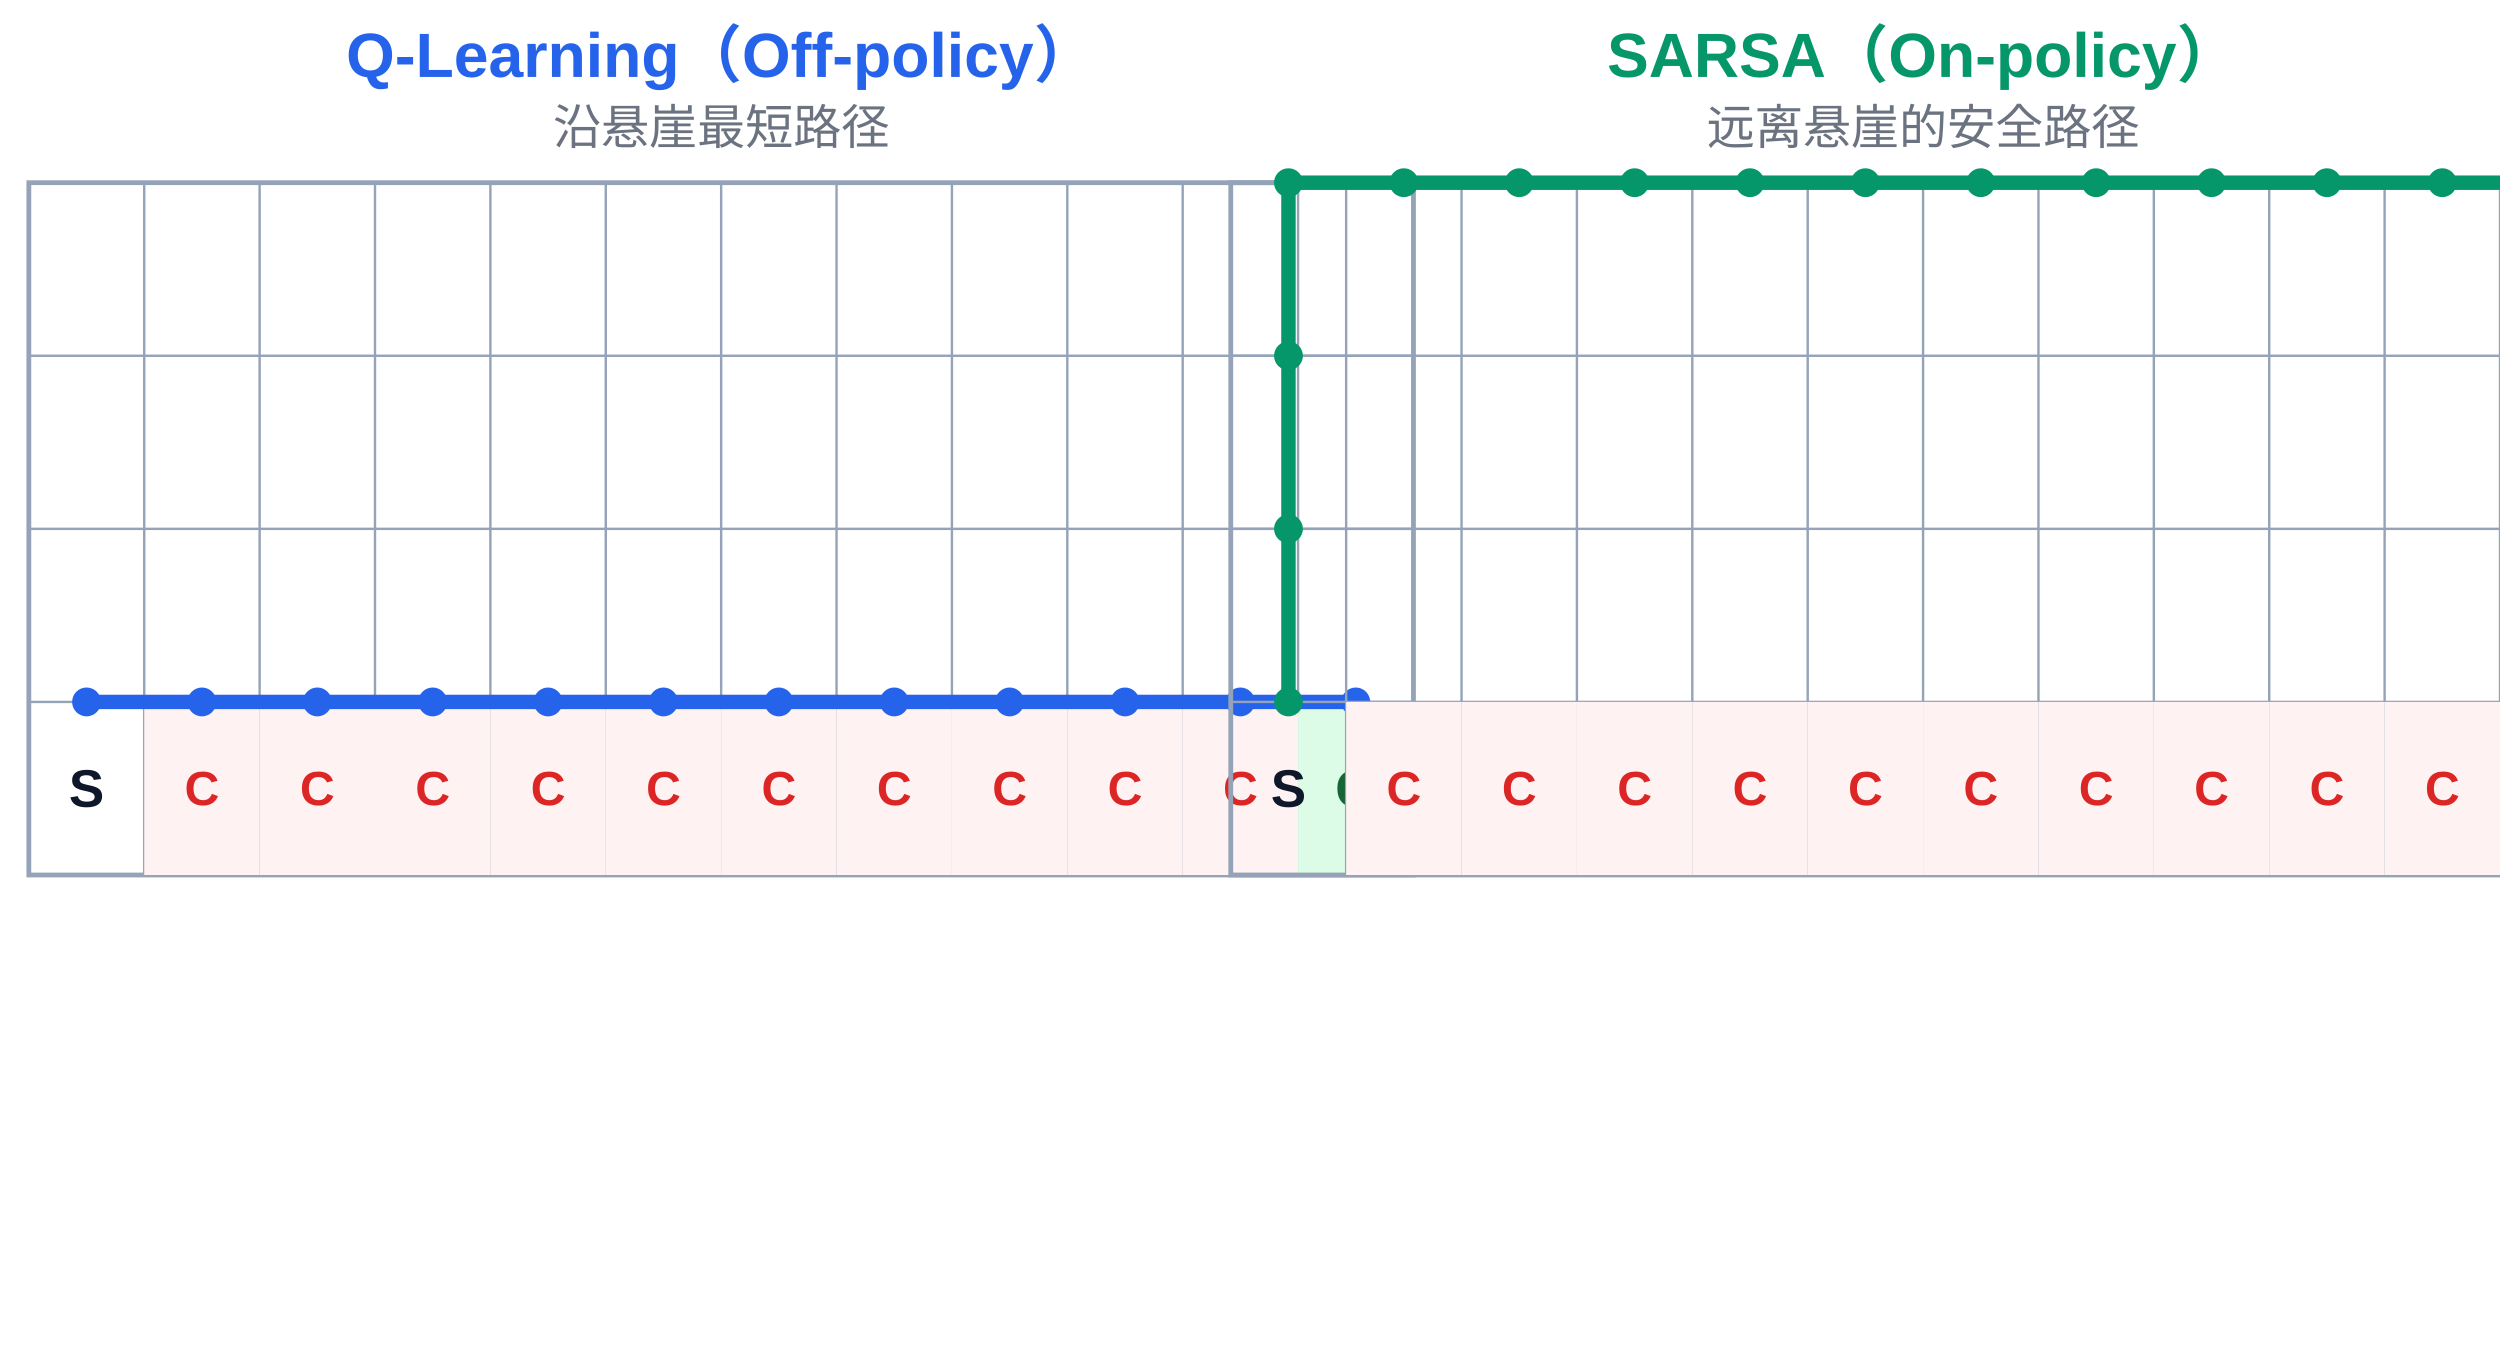
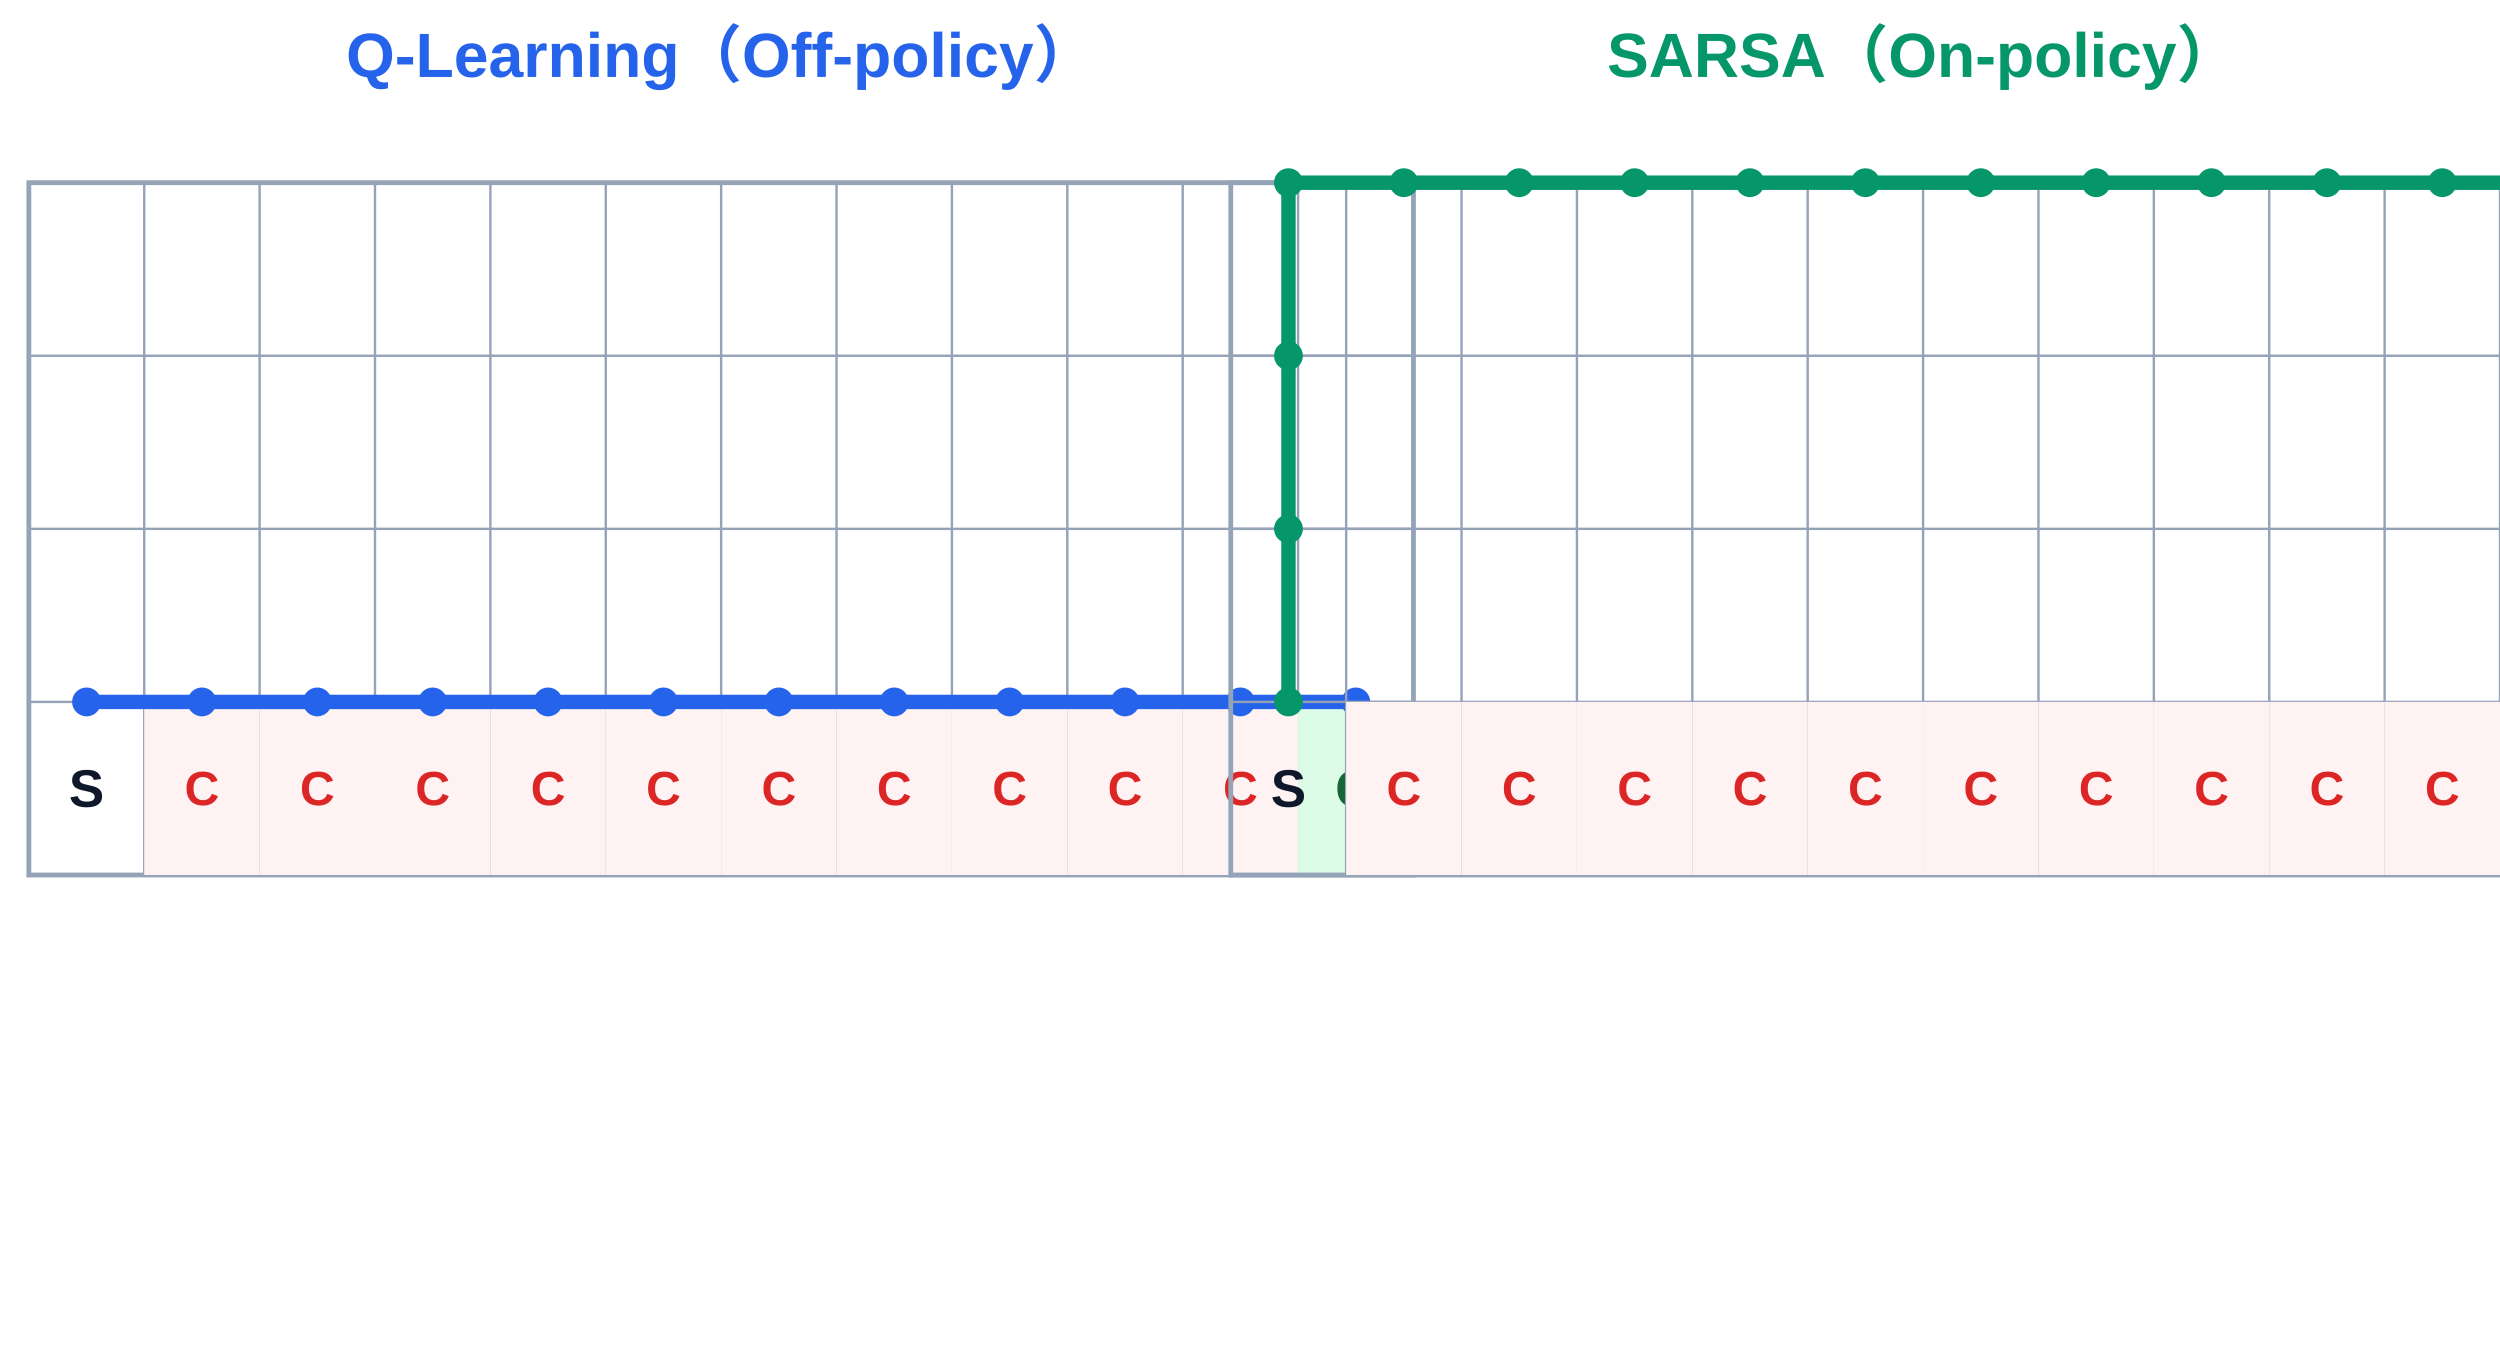
<svg xmlns="http://www.w3.org/2000/svg" width="520" height="280" viewBox="0 0 520 280">
  <g font-family="Arial, 'Noto Sans SC', sans-serif">
    <text x="150" y="16" text-anchor="middle" font-size="13" font-weight="700" fill="#2563eb">Q-Learning（Off-policy）</text>
-     <text x="150" y="30" text-anchor="middle" font-size="10" fill="#6b7280">沿悬崖最短路径</text>
+     <text x="150" y="30" text-anchor="middle" font-size="10" fill="#6b7280" />
    <g transform="translate(6,38)">
      <rect x="0" y="0" width="288" height="144" fill="none" stroke="#94a3b8" stroke-width="1" />
      <g stroke="#94a3b8" stroke-width="0.5">
        <line x1="24" y1="0" x2="24" y2="144" />
        <line x1="48" y1="0" x2="48" y2="144" />
        <line x1="72" y1="0" x2="72" y2="144" />
        <line x1="96" y1="0" x2="96" y2="144" />
        <line x1="120" y1="0" x2="120" y2="144" />
        <line x1="144" y1="0" x2="144" y2="144" />
        <line x1="168" y1="0" x2="168" y2="144" />
        <line x1="192" y1="0" x2="192" y2="144" />
        <line x1="216" y1="0" x2="216" y2="144" />
        <line x1="240" y1="0" x2="240" y2="144" />
        <line x1="264" y1="0" x2="264" y2="144" />
      </g>
      <g stroke="#94a3b8" stroke-width="0.5">
        <line x1="0" y1="36" x2="288" y2="36" />
        <line x1="0" y1="72" x2="288" y2="72" />
        <line x1="0" y1="108" x2="288" y2="108" />
      </g>
      <g fill="#fef2f2">
        <rect x="24" y="108" width="24" height="36" />
        <rect x="48" y="108" width="24" height="36" />
        <rect x="72" y="108" width="24" height="36" />
        <rect x="96" y="108" width="24" height="36" />
        <rect x="120" y="108" width="24" height="36" />
        <rect x="144" y="108" width="24" height="36" />
        <rect x="168" y="108" width="24" height="36" />
        <rect x="192" y="108" width="24" height="36" />
        <rect x="216" y="108" width="24" height="36" />
        <rect x="240" y="108" width="24" height="36" />
      </g>
      <g fill="#dc2626" font-size="10" font-weight="700" text-anchor="middle" dominant-baseline="central">
        <text x="36" y="126">C</text>
        <text x="60" y="126">C</text>
        <text x="84" y="126">C</text>
        <text x="108" y="126">C</text>
        <text x="132" y="126">C</text>
        <text x="156" y="126">C</text>
        <text x="180" y="126">C</text>
        <text x="204" y="126">C</text>
        <text x="228" y="126">C</text>
        <text x="252" y="126">C</text>
      </g>
      <text x="12" y="126" text-anchor="middle" dominant-baseline="central" font-size="11" font-weight="700" fill="#0f172a">S</text>
      <rect x="264" y="108" width="24" height="36" fill="#dcfce7" />
      <text x="276" y="126" text-anchor="middle" dominant-baseline="central" font-size="11" font-weight="700" fill="#166534">G</text>
      <polyline points="12,108 36,108 60,108 84,108 108,108 132,108 156,108 180,108 204,108 228,108 252,108 276,108" fill="none" stroke="#2563eb" stroke-width="3" stroke-linecap="round" stroke-linejoin="round" />
      <g fill="#2563eb">
        <circle cx="12" cy="108" r="3" />
        <circle cx="36" cy="108" r="3" />
        <circle cx="60" cy="108" r="3" />
        <circle cx="84" cy="108" r="3" />
        <circle cx="108" cy="108" r="3" />
        <circle cx="132" cy="108" r="3" />
        <circle cx="156" cy="108" r="3" />
        <circle cx="180" cy="108" r="3" />
        <circle cx="204" cy="108" r="3" />
        <circle cx="228" cy="108" r="3" />
        <circle cx="252" cy="108" r="3" />
        <circle cx="276" cy="108" r="3" />
      </g>
    </g>
    <text x="400" y="16" text-anchor="middle" font-size="13" font-weight="700" fill="#059669">SARSA（On-policy）</text>
-     <text x="400" y="30" text-anchor="middle" font-size="10" fill="#6b7280">远离悬崖的安全路径</text>
+     <text x="400" y="30" text-anchor="middle" font-size="10" fill="#6b7280" />
    <g transform="translate(256,38)">
      <rect x="0" y="0" width="288" height="144" fill="none" stroke="#94a3b8" stroke-width="1" />
      <g stroke="#94a3b8" stroke-width="0.5">
        <line x1="24" y1="0" x2="24" y2="144" />
        <line x1="48" y1="0" x2="48" y2="144" />
        <line x1="72" y1="0" x2="72" y2="144" />
        <line x1="96" y1="0" x2="96" y2="144" />
        <line x1="120" y1="0" x2="120" y2="144" />
        <line x1="144" y1="0" x2="144" y2="144" />
        <line x1="168" y1="0" x2="168" y2="144" />
        <line x1="192" y1="0" x2="192" y2="144" />
        <line x1="216" y1="0" x2="216" y2="144" />
        <line x1="240" y1="0" x2="240" y2="144" />
        <line x1="264" y1="0" x2="264" y2="144" />
      </g>
      <g stroke="#94a3b8" stroke-width="0.5">
        <line x1="0" y1="36" x2="288" y2="36" />
        <line x1="0" y1="72" x2="288" y2="72" />
        <line x1="0" y1="108" x2="288" y2="108" />
      </g>
      <g fill="#fef2f2">
        <rect x="24" y="108" width="24" height="36" />
        <rect x="48" y="108" width="24" height="36" />
        <rect x="72" y="108" width="24" height="36" />
        <rect x="96" y="108" width="24" height="36" />
        <rect x="120" y="108" width="24" height="36" />
        <rect x="144" y="108" width="24" height="36" />
        <rect x="168" y="108" width="24" height="36" />
        <rect x="192" y="108" width="24" height="36" />
        <rect x="216" y="108" width="24" height="36" />
        <rect x="240" y="108" width="24" height="36" />
      </g>
      <g fill="#dc2626" font-size="10" font-weight="700" text-anchor="middle" dominant-baseline="central">
        <text x="36" y="126">C</text>
        <text x="60" y="126">C</text>
        <text x="84" y="126">C</text>
        <text x="108" y="126">C</text>
        <text x="132" y="126">C</text>
        <text x="156" y="126">C</text>
        <text x="180" y="126">C</text>
        <text x="204" y="126">C</text>
        <text x="228" y="126">C</text>
        <text x="252" y="126">C</text>
      </g>
      <text x="12" y="126" text-anchor="middle" dominant-baseline="central" font-size="11" font-weight="700" fill="#0f172a">S</text>
      <rect x="264" y="108" width="24" height="36" fill="#dcfce7" />
      <text x="276" y="126" text-anchor="middle" dominant-baseline="central" font-size="11" font-weight="700" fill="#166534">G</text>
      <polyline points="12,108 12,72 12,36 12,0 36,0 60,0 84,0 108,0 132,0 156,0 180,0 204,0 228,0 252,0 276,0 276,36 276,72 276,108" fill="none" stroke="#059669" stroke-width="3" stroke-linecap="round" stroke-linejoin="round" />
      <g fill="#059669">
        <circle cx="12" cy="108" r="3" />
        <circle cx="12" cy="72" r="3" />
        <circle cx="12" cy="36" r="3" />
        <circle cx="12" cy="0" r="3" />
        <circle cx="36" cy="0" r="3" />
        <circle cx="60" cy="0" r="3" />
        <circle cx="84" cy="0" r="3" />
        <circle cx="108" cy="0" r="3" />
        <circle cx="132" cy="0" r="3" />
        <circle cx="156" cy="0" r="3" />
        <circle cx="180" cy="0" r="3" />
        <circle cx="204" cy="0" r="3" />
        <circle cx="228" cy="0" r="3" />
        <circle cx="252" cy="0" r="3" />
        <circle cx="276" cy="0" r="3" />
        <circle cx="276" cy="36" r="3" />
        <circle cx="276" cy="72" r="3" />
        <circle cx="276" cy="108" r="3" />
      </g>
    </g>
  </g>
</svg>
